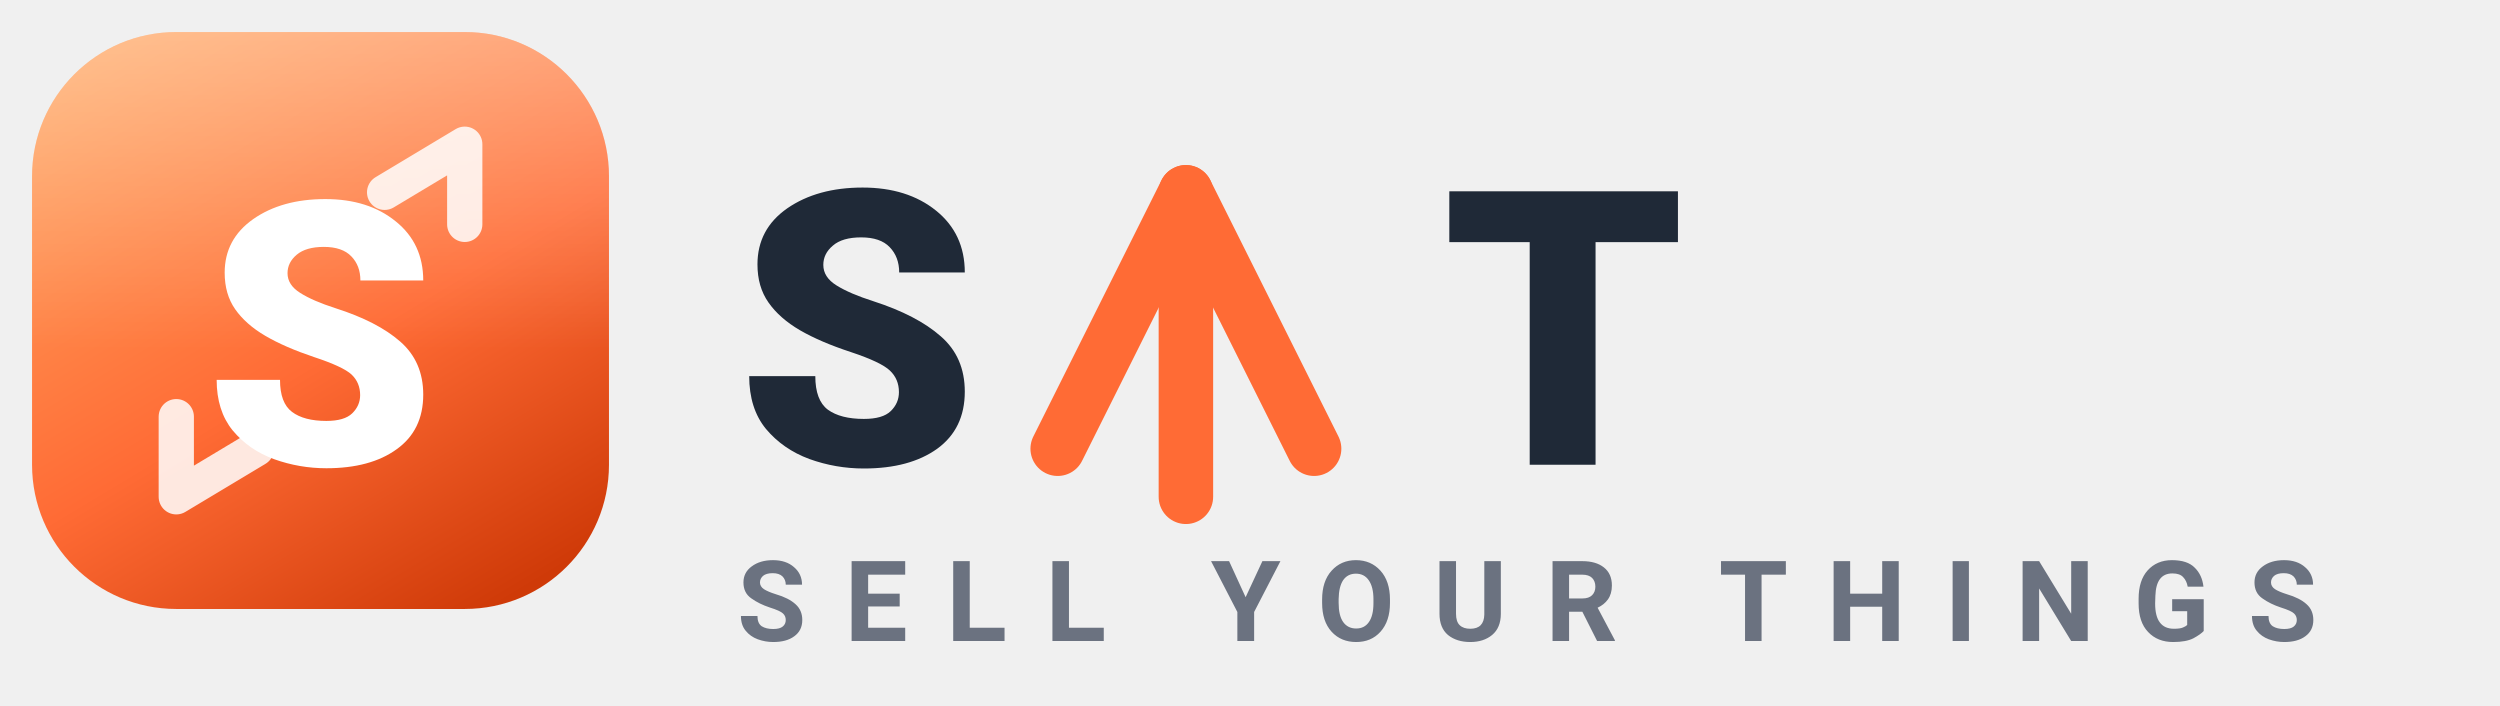
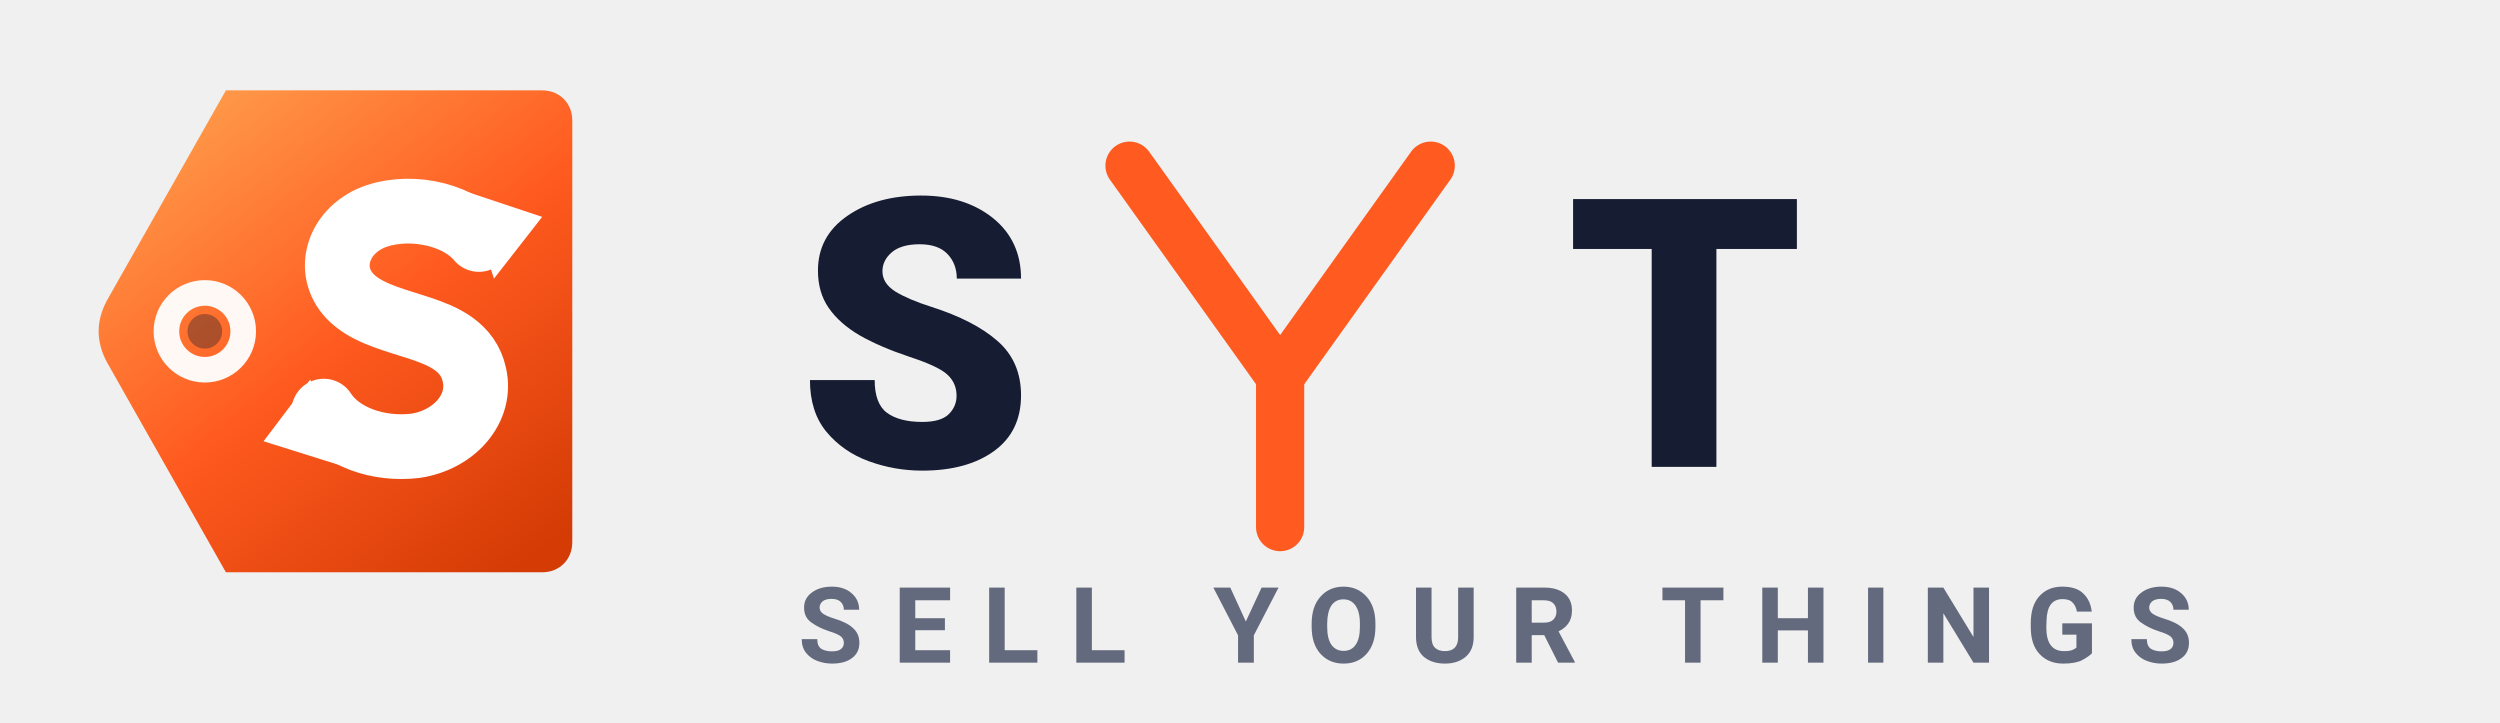
- <svg xmlns="http://www.w3.org/2000/svg" width="156" height="44" viewBox="0 0 156 44" role="img" aria-label="SYT - Sell Your Things">
+ <svg xmlns="http://www.w3.org/2000/svg" width="166" height="48" viewBox="0 0 166 48" role="img" aria-label="SYT - Sell Your Things">
  <defs>
-     <linearGradient id="syt-logo-bg" x1="20%" y1="0%" x2="80%" y2="100%">
-       <stop offset="0%" stop-color="#ffa15c" />
-       <stop offset="55%" stop-color="#ff6b35" />
-       <stop offset="100%" stop-color="#cf3a08" />
-     </linearGradient>
-     <linearGradient id="syt-logo-shine" x1="50%" y1="0%" x2="50%" y2="100%">
-       <stop offset="0%" stop-color="#ffffff" stop-opacity="0.3" />
-       <stop offset="55%" stop-color="#ffffff" stop-opacity="0" />
+     <linearGradient id="syt-logo-bg" x1="12%" y1="0%" x2="88%" y2="100%">
+       <stop offset="0%" stop-color="#ffa14e" />
+       <stop offset="52%" stop-color="#ff5a1f" />
+       <stop offset="100%" stop-color="#d43b05" />
    </linearGradient>
  </defs>
  <g transform="translate(2,2)">
-     <rect x="0" y="0" width="36" height="36" rx="9" fill="url(#syt-logo-bg)" />
-     <rect x="0" y="0" width="36" height="36" rx="9" fill="url(#syt-logo-shine)" />
-     <g stroke="#ffffff" stroke-width="2.2" stroke-linecap="round" stroke-linejoin="round" fill="none" opacity="0.85">
-       <path d="M 22 10 L 27 7 L 27 12" />
+     <path d="M 13 4 H 34 C 35.15 4 36 4.85 36 6 V 34 C 36 35.15 35.15 36 34 36 H 13 L 5.1 22.05 Q 4 20 5.1 17.95 Z" fill="url(#syt-logo-bg)" />
+     <path d="M 29.8 13.9 C 28.3 12.1 24.9 11.5 22.6 12.5 C 20.2 13.6 19.6 16.4 21.6 18 C 22.7 18.9 24.4 19.3 25.9 19.8 C 27.4 20.3 29.1 21 29.5 22.9 C 30 25.1 28.2 27.2 25.6 27.6 C 23.1 27.9 20.6 27 19.5 25.3" fill="none" stroke="#ffffff" stroke-width="4.3" stroke-linecap="round" />
+     <path d="M 28.9 10.7 L 34.0 12.4 L 30.8 16.5 Z" fill="#ffffff" />
+     <path d="M 20.6 28.9 L 15.5 27.3 L 18.6 23.2 Z" fill="#ffffff" />
+     <circle cx="11.6" cy="20" r="2.55" fill="none" stroke="#ffffff" stroke-width="1.7" opacity="0.95" />
+     <circle cx="11.6" cy="20" r="1.15" fill="rgba(18,23,42,0.35)" />
+   </g>
+   <g transform="translate(53, 2)">
+     <text x="0" y="29" font-family="'Bricolage Grotesque', system-ui, -apple-system, 'Segoe UI', Roboto, Helvetica, Arial, sans-serif" font-weight="800" font-size="25" fill="#161c31" letter-spacing="0">S</text>
+     <g transform="translate(22, 7)" stroke="#ff5a1f" stroke-width="3.2" stroke-linecap="round" stroke-linejoin="round" fill="none">
+       <path d="M 0 2 L 10 16 L 20 2" />
+       <path d="M 10 16 V 26" />
    </g>
-     <text x="18" y="27" font-family="system-ui, -apple-system, 'Segoe UI', Roboto, Helvetica, Arial, sans-serif" font-weight="900" font-size="23" fill="#ffffff" text-anchor="middle" letter-spacing="-1.2">S</text>
-     <g stroke="#ffffff" stroke-width="2.2" stroke-linecap="round" stroke-linejoin="round" fill="none" opacity="0.85">
-       <path d="M 14 26 L 9 29 L 9 24" />
-     </g>
+     <text x="51" y="29" font-family="'Bricolage Grotesque', system-ui, -apple-system, 'Segoe UI', Roboto, Helvetica, Arial, sans-serif" font-weight="800" font-size="25" fill="#161c31" letter-spacing="0">T</text>
  </g>
-   <g transform="translate(46, 4)">
-     <text x="0" y="25" font-family="system-ui, -apple-system, 'Segoe UI', Roboto, Helvetica, Arial, sans-serif" font-weight="900" font-size="24" fill="#1f2937" letter-spacing="-1">S</text>
-     <g transform="translate(19, 4)" stroke="#ff6b35" stroke-width="3.4" stroke-linecap="round" stroke-linejoin="round" fill="none">
-       <path d="M 1 20 L 9 4 L 17 20" />
-       <path d="M 9 4 L 9 23" />
-     </g>
-     <text x="44" y="25" font-family="system-ui, -apple-system, 'Segoe UI', Roboto, Helvetica, Arial, sans-serif" font-weight="900" font-size="24" fill="#1f2937" letter-spacing="-1">T</text>
-   </g>
-   <text x="46" y="40" font-family="system-ui, -apple-system, 'Segoe UI', Roboto, Helvetica, Arial, sans-serif" font-weight="700" font-size="7" fill="#6b7280" letter-spacing="2.4">SELL YOUR THINGS</text>
+   <text x="53" y="44" font-family="'Instrument Sans', system-ui, -apple-system, 'Segoe UI', Roboto, Helvetica, Arial, sans-serif" font-weight="700" font-size="7" fill="#646a7e" letter-spacing="2">SELL YOUR THINGS</text>
</svg>
